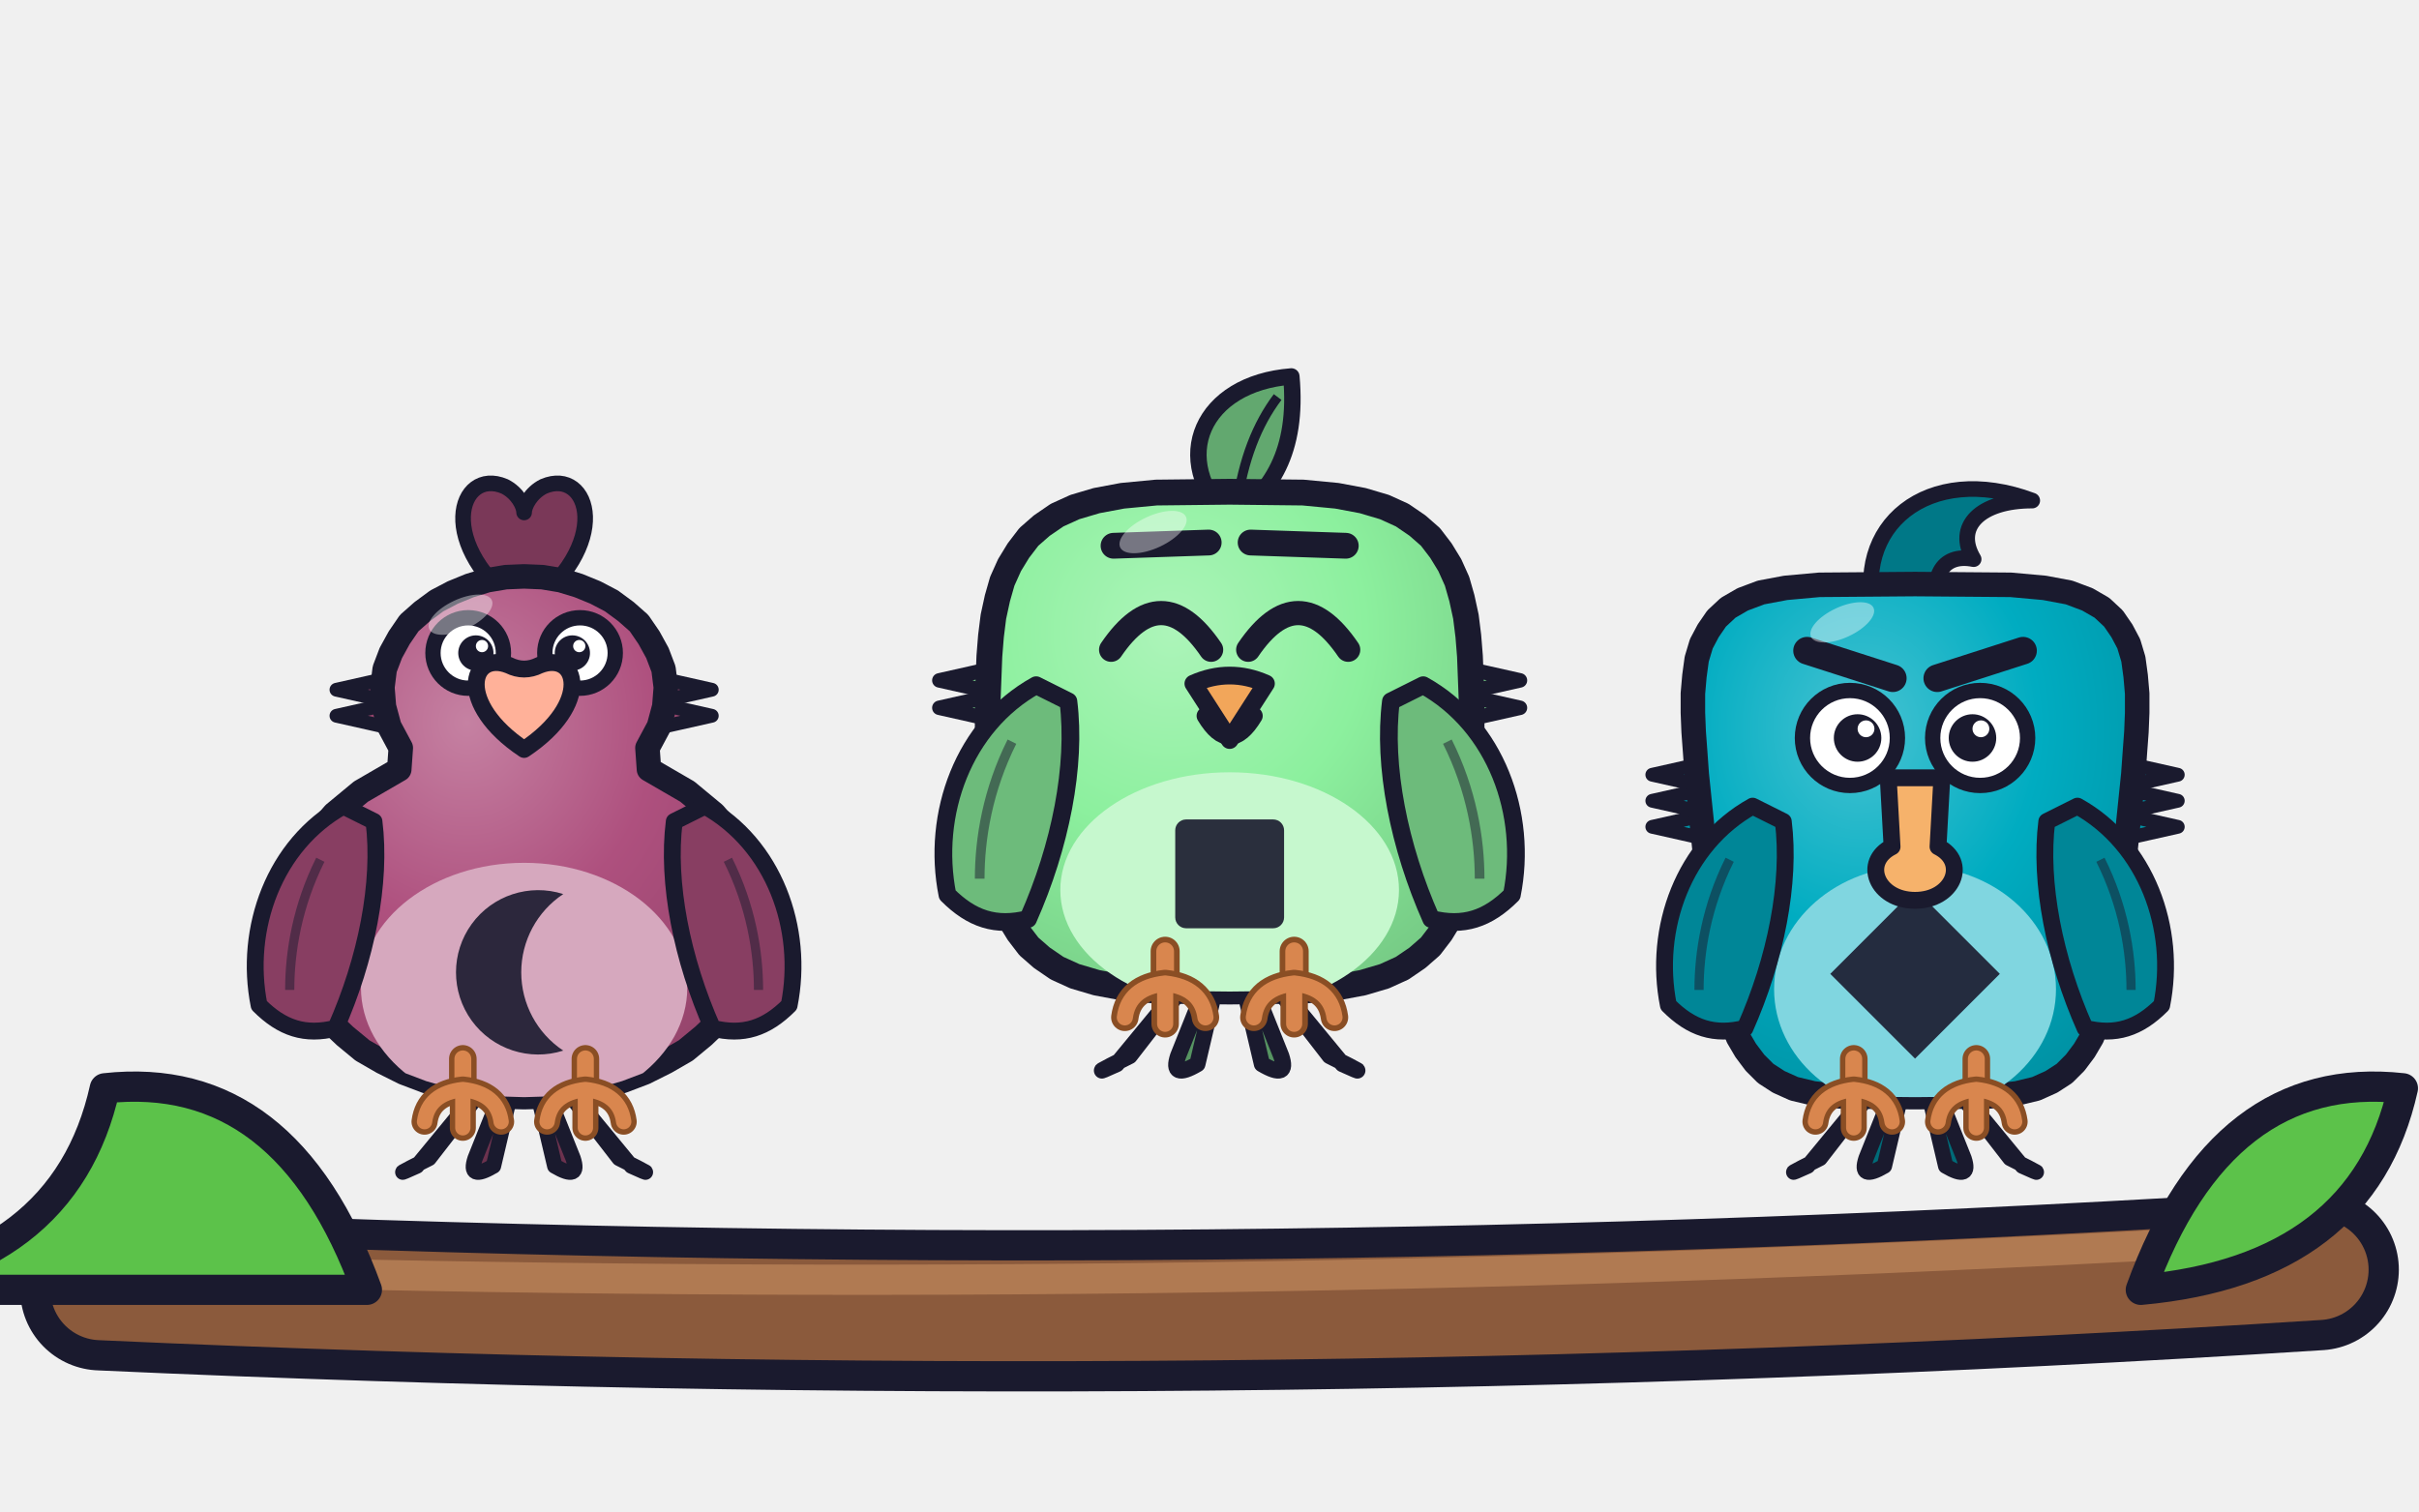
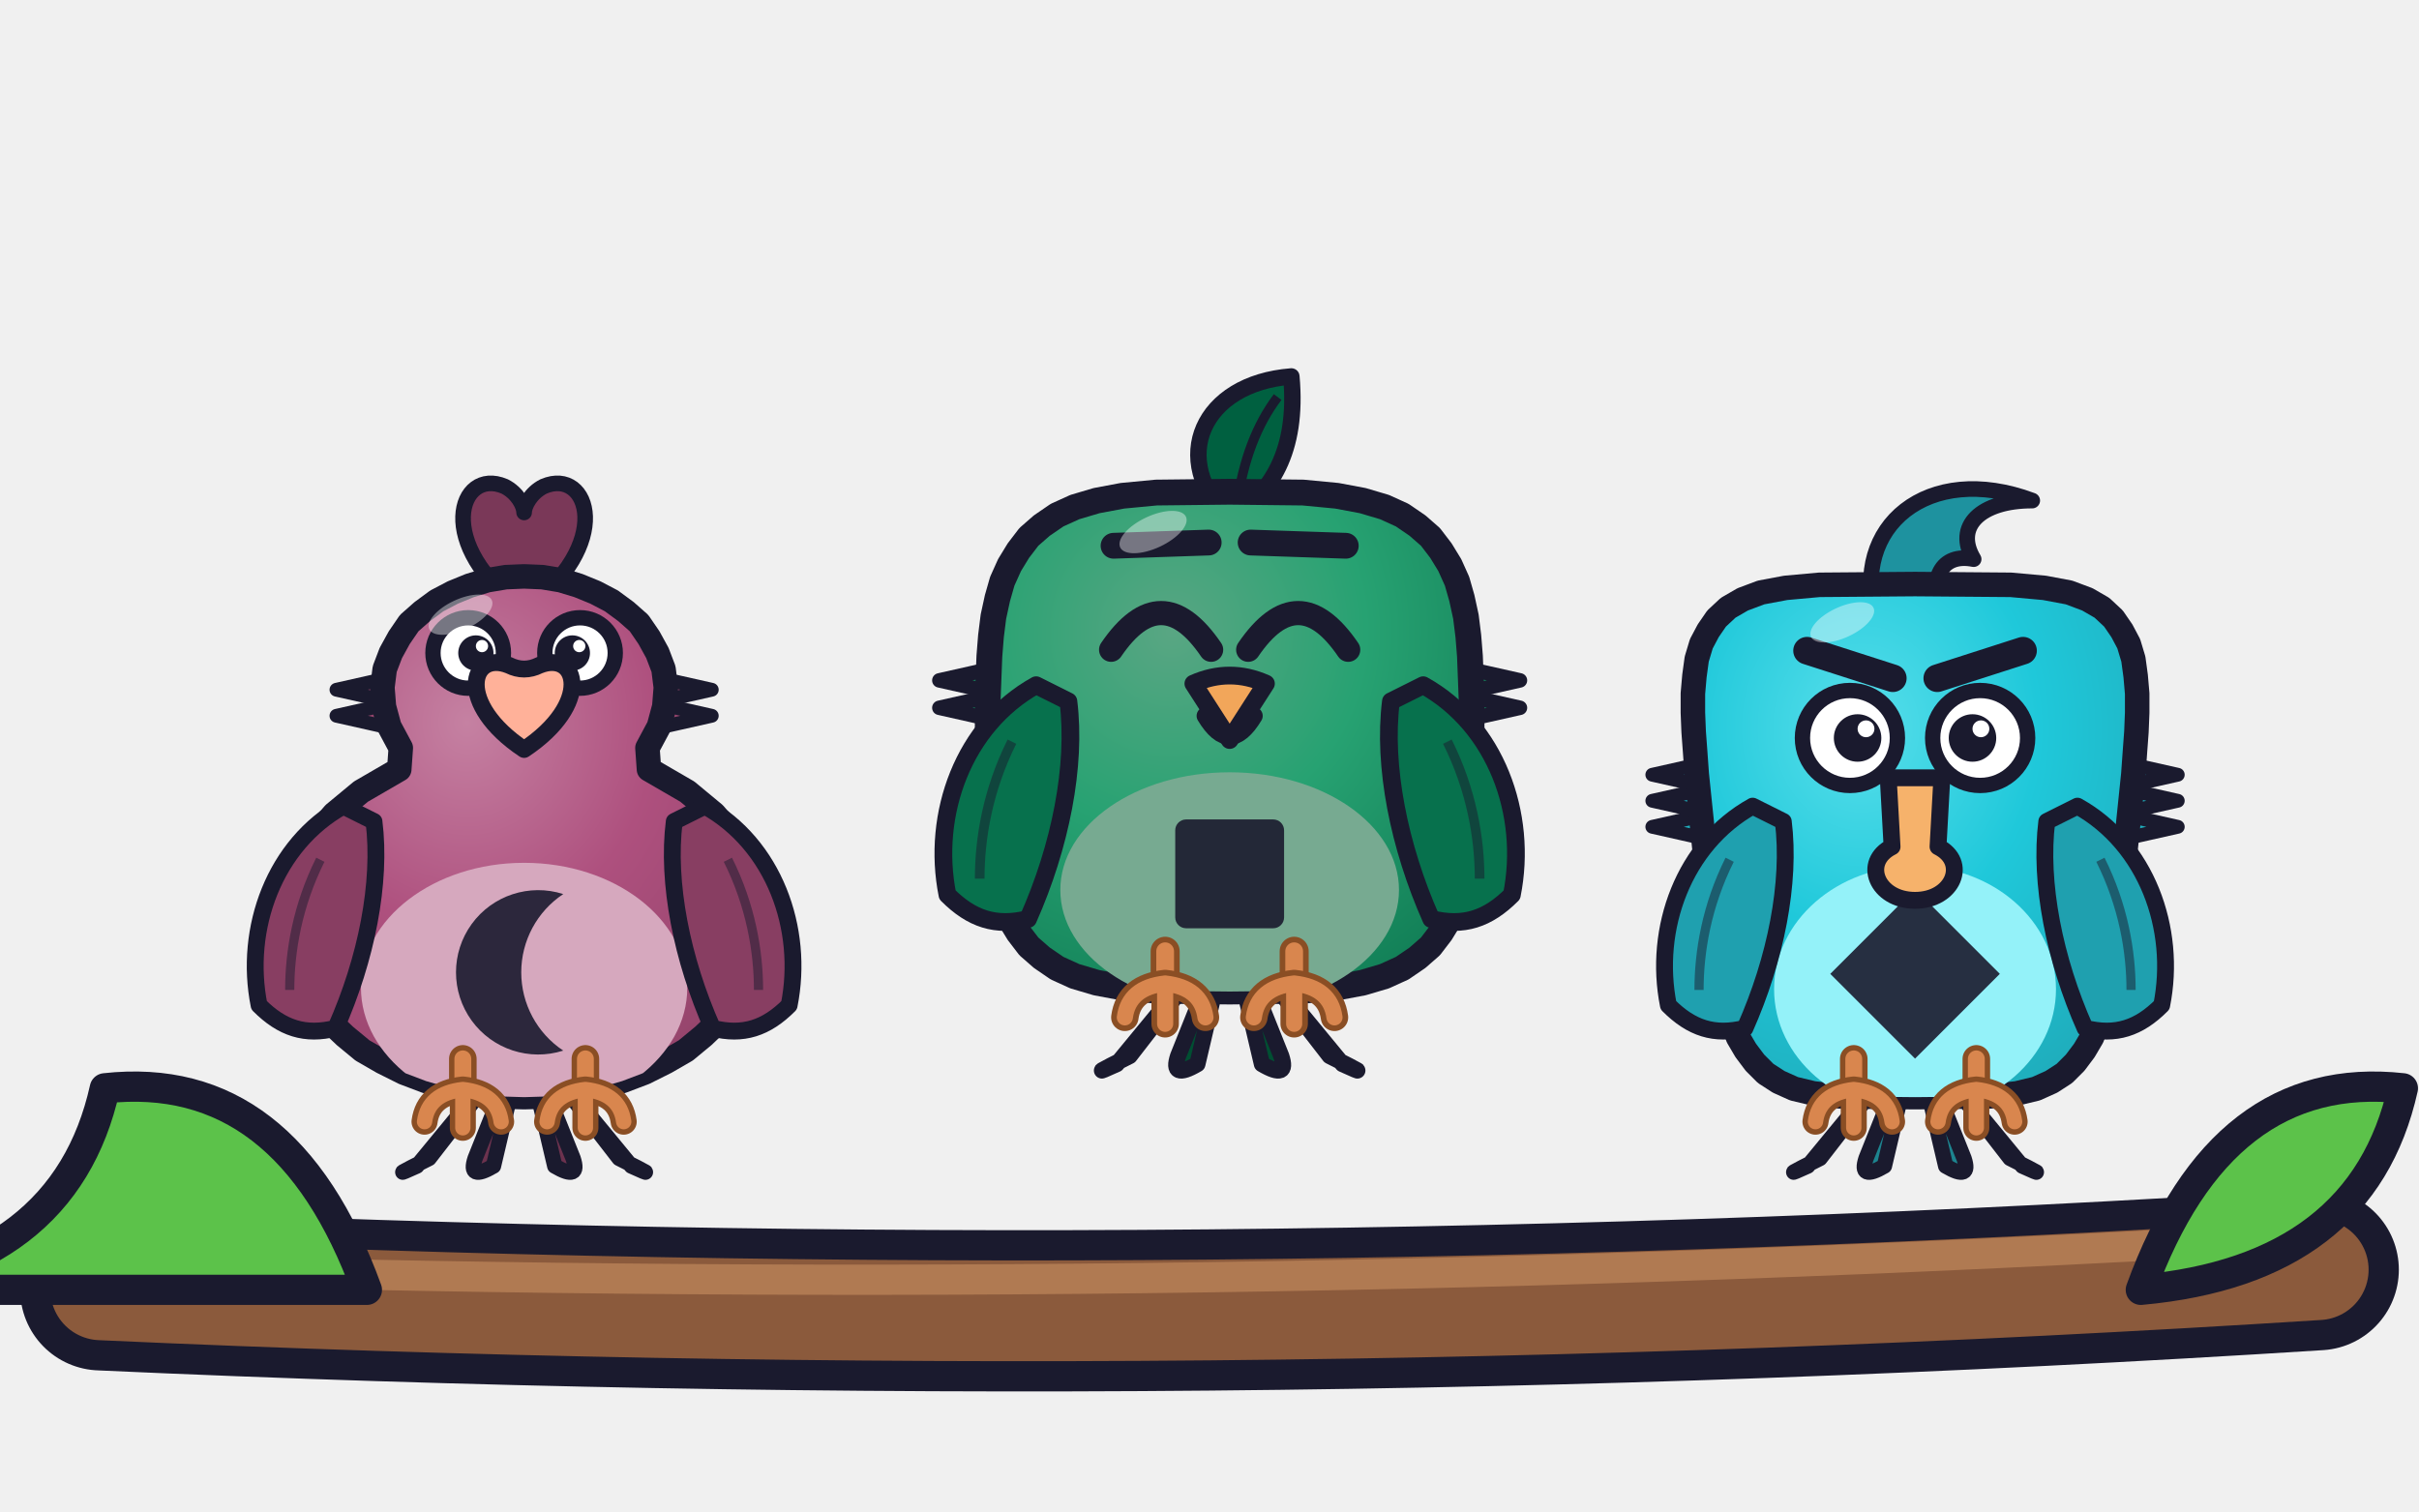
<svg xmlns="http://www.w3.org/2000/svg" viewBox="0 0 240 150" width="240" height="150">
  <path d="M10 128 Q120.0 133.0 230 126.0" stroke="#1A1A2E" stroke-width="16" stroke-linecap="round" fill="none" />
  <path d="M10 128 Q120.0 133.0 230 126.0" stroke="#8B5A3C" stroke-width="10" stroke-linecap="round" fill="none" />
  <path d="M16 126.0 Q120.0 129.0 224 123.0" stroke="#B07A52" stroke-width="3.0" stroke-linecap="round" fill="none" />
  <path d="M36.4 128 q-8 -22 -26 -20 q-4 18 -26 20z" fill="#5CC24A" stroke="#1A1A2E" stroke-width="3" stroke-linejoin="round" />
  <path d="M212.4 128 q8 -22 26 -20 q-4 18 -26 20z" fill="#5CC24A" stroke="#1A1A2E" stroke-width="3" stroke-linejoin="round" />
  <g transform="translate(14 42)">
    <svg width="76" height="76" viewBox="0 0 100 100" overflow="visible">
      <defs>
        <radialGradient id="b7_gpink" cx="38%" cy="28%" r="80%">
          <stop offset="0" stop-color="#C581A2" />
          <stop offset=".5" stop-color="#AE507E" />
          <stop offset="1" stop-color="#94446B" />
        </radialGradient>
        <clipPath id="b7_cpink">
          <path d="M50 20 52.4 20.1 54.8 20.5 57.1 21.2 59.3 22.1 61.4 23.2 63.3 24.6 65 26.1 66.3 28 67.4 30 68.2 32.1 68.5 34.5 68.3 37 67.6 39.6 66.1 42.4 66.3 45.2 71.3 48.1 74.8 51 77.4 54 79.1 57 80.3 59.9 80.9 62.8 81 65.6 80.6 68.4 79.9 71 78.8 73.5 77.3 75.9 75.5 78 73.4 80 71.1 81.9 68.5 83.4 65.7 84.8 62.8 85.9 59.7 86.8 56.5 87.5 53.3 87.9 50 88 46.7 87.9 43.5 87.5 40.3 86.8 37.2 85.9 34.3 84.8 31.5 83.4 28.9 81.9 26.6 80 24.5 78 22.7 75.9 21.2 73.5 20.1 71 19.4 68.4 19 65.6 19.1 62.8 19.7 59.9 20.9 57 22.6 54 25.2 51 28.7 48.1 33.7 45.2 33.9 42.4 32.4 39.6 31.7 37 31.5 34.5 31.8 32.1 32.6 30 33.7 28 35 26.1 36.7 24.6 38.6 23.2 40.7 22.1 42.9 21.2 45.2 20.5 47.6 20.1Z" />
        </clipPath>
      </defs>
      <path d="M50 80 L36 97 Q31.6 99 37.6 96Z" fill="#6C324E" stroke="#1A1A2E" stroke-width="2" stroke-linejoin="round" />
      <path d="M50 80 L64 97 Q68.4 99 62.4 96Z" fill="#6C324E" stroke="#1A1A2E" stroke-width="2" stroke-linejoin="round" />
      <path d="M50 80 L46 97 Q42.6 99 43.6 96Z" fill="#6C324E" stroke="#1A1A2E" stroke-width="2" stroke-linejoin="round" />
      <path d="M50 80 L54 97 Q57.4 99 56.4 96Z" fill="#6C324E" stroke="#1A1A2E" stroke-width="2" stroke-linejoin="round" />
      <g transform="translate(50 21) scale(.85)">
        <path d="M0 4 C-14 -6 -10 -18 -3 -15 C-1 -14 0 -12 0 -11 C0 -12 1 -14 3 -15 C10 -18 14 -6 0 4Z" fill="#7A3858" stroke="#1A1A2E" stroke-width="2.4" stroke-linejoin="round" />
      </g>
      <path d="M33.5 33 L25.5 34.8 L33.5 36.6Z" fill="#96456C" stroke="#1A1A2E" stroke-width="1.8" stroke-linejoin="round" />
      <path d="M33.5 36.4 L25.5 38.2 L33.5 40Z" fill="#96456C" stroke="#1A1A2E" stroke-width="1.8" stroke-linejoin="round" />
      <path d="M66.5 33 L74.5 34.8 L66.5 36.6Z" fill="#96456C" stroke="#1A1A2E" stroke-width="1.8" stroke-linejoin="round" />
      <path d="M66.5 36.4 L74.5 38.2 L66.5 40Z" fill="#96456C" stroke="#1A1A2E" stroke-width="1.8" stroke-linejoin="round" />
      <path d="M50 20 52.4 20.1 54.8 20.5 57.1 21.2 59.3 22.1 61.4 23.2 63.3 24.6 65 26.1 66.3 28 67.4 30 68.2 32.1 68.5 34.5 68.3 37 67.6 39.6 66.1 42.4 66.3 45.2 71.3 48.1 74.8 51 77.4 54 79.1 57 80.3 59.9 80.9 62.8 81 65.6 80.6 68.4 79.9 71 78.8 73.5 77.3 75.9 75.5 78 73.4 80 71.1 81.9 68.5 83.4 65.7 84.8 62.8 85.9 59.7 86.8 56.5 87.5 53.3 87.9 50 88 46.7 87.9 43.5 87.5 40.3 86.8 37.2 85.9 34.3 84.8 31.5 83.4 28.9 81.9 26.6 80 24.5 78 22.7 75.9 21.2 73.5 20.1 71 19.4 68.4 19 65.6 19.1 62.8 19.7 59.9 20.9 57 22.6 54 25.2 51 28.7 48.1 33.7 45.2 33.9 42.4 32.4 39.6 31.7 37 31.5 34.5 31.8 32.1 32.6 30 33.7 28 35 26.1 36.7 24.6 38.6 23.2 40.7 22.1 42.9 21.2 45.2 20.5 47.6 20.1Z" fill="url(#b7_gpink)" stroke="#1A1A2E" stroke-width="3.2" stroke-linejoin="round" />
      <g clip-path="url(#b7_cpink)">
        <ellipse cx="50" cy="73.7" rx="21.3" ry="16.3" fill="#D6A8BE" />
      </g>
      <g transform="translate(50 71.7) scale(0.511) translate(-50 -50)">
        <path d="M60 30 A21 21 0 1 0 60 70 A24 24 0 0 1 60 30z" fill="#1A1A2E" fill-opacity=".9" />
      </g>
      <g class="wing wing-l">
        <g transform="translate(-7.6 0)">
          <path d="M34 50 C25 55 21 66 23 76 C26 79 29 80 33 79 C37 70 39 60 38 52Z" fill="#883E62" stroke="#1A1A2E" stroke-width="2.2" stroke-linejoin="round" />
          <path d="M31 57 C28 63 27 69 27 74" fill="none" stroke="#1A1A2E" stroke-width="1.2" opacity=".5" />
        </g>
      </g>
      <g class="wing wing-r" transform="translate(100 0) scale(-1 1)">
        <g transform="translate(-7.6 0)">
          <path d="M34 50 C25 55 21 66 23 76 C26 79 29 80 33 79 C37 70 39 60 38 52Z" fill="#883E62" stroke="#1A1A2E" stroke-width="2.2" stroke-linejoin="round" />
          <path d="M31 57 C28 63 27 69 27 74" fill="none" stroke="#1A1A2E" stroke-width="1.2" opacity=".5" />
        </g>
      </g>
      <path d="M42 83 V87" stroke="#8A4E24" stroke-width="3.6" stroke-linecap="round" />
      <path d="M42 83 V87" stroke="#D9864E" stroke-width="2.2" stroke-linecap="round" />
      <g fill="none" stroke-linecap="round">
        <path d="M42 87 q-4.5 .5 -5 4.2 M42 87 q0 2.5 0 5 M42 87 q4.5 .5 5 4.2" stroke="#8A4E24" stroke-width="3.4" />
        <path d="M42 87 q-4.5 .5 -5 4.2 M42 87 q0 2.5 0 5 M42 87 q4.5 .5 5 4.2" stroke="#D9864E" stroke-width="2" />
      </g>
      <path d="M58 83 V87" stroke="#8A4E24" stroke-width="3.6" stroke-linecap="round" />
      <path d="M58 83 V87" stroke="#D9864E" stroke-width="2.2" stroke-linecap="round" />
      <g fill="none" stroke-linecap="round">
        <path d="M58 87 q-4.5 .5 -5 4.2 M58 87 q0 2.5 0 5 M58 87 q4.5 .5 5 4.2" stroke="#8A4E24" stroke-width="3.4" />
        <path d="M58 87 q-4.5 .5 -5 4.2 M58 87 q0 2.5 0 5 M58 87 q4.5 .5 5 4.2" stroke="#D9864E" stroke-width="2" />
      </g>
      <path d="M38.3 20.5.6 Q42.7 18 47 21.4" fill="none" stroke="#1A1A2E" stroke-width="3" stroke-linecap="round" />
      <path d="M61.7 20.5.6 Q57.3 18 53 21.4" fill="none" stroke="#1A1A2E" stroke-width="3" stroke-linecap="round" />
      <circle cx="42.7" cy="30" r="4.6" fill="#fff" stroke="#1A1A2E" stroke-width="2" />
      <circle cx="43.7" cy="30" r="2.3" fill="#1A1A2E" />
      <circle cx="44.5" cy="29.1" r="0.8" fill="#fff" />
      <circle cx="57.3" cy="30" r="4.6" fill="#fff" stroke="#1A1A2E" stroke-width="2" />
      <circle cx="56.3" cy="30" r="2.3" fill="#1A1A2E" />
      <circle cx="57.2" cy="29.1" r="0.8" fill="#fff" />
      <path d="M50 42.6 C41 36.6 43 29.6 48 31.6 Q50 32.6 52 31.6 C57 29.6 59 36.6 50 42.6Z" fill="#FFB199" stroke="#1A1A2E" stroke-width="2.2" stroke-linejoin="round" />
      <path d="M50 42.6 C41 36.6 43 29.6 48 31.6 Q50 32.6 52 31.6 C57 29.6 59 36.6 50 42.6Z" fill="none" stroke="#fff" stroke-opacity=".0" />
      <ellipse cx="41.7" cy="25" rx="4.5" ry="2" fill="#fff" opacity=".4" transform="rotate(-25 41.7 25)" />
    </svg>
  </g>
  <g transform="translate(82 28)">
    <svg width="80" height="80" viewBox="0 0 100 100" overflow="visible">
      <defs>
        <radialGradient id="b8_ggreen" cx="38%" cy="28%" r="80%">
-           <stop offset="0" stop-color="#ACF4B9" />
-           <stop offset=".5" stop-color="#8CF09E" />
-           <stop offset="1" stop-color="#77CC86" />
+           <stop offset="0" stop-color="#59A683" />
+           <stop offset=".5" stop-color="#27A272" />
+           <stop offset="1" stop-color="#138158" />
        </radialGradient>
        <clipPath id="b8_cgreen">
          <path d="M50 26 59.1 26.1 63.3 26.5 66.5 27.1 69.2 27.9 71.4 28.9 73.3 30.2 74.9 31.6 76.2 33.3 77.3 35.1 78.2 37.1 78.8 39.2 79.3 41.5 79.6 43.9 79.8 46.4 79.9 49 80 51.6 80 54.3 80 57 80 59.7 80 62.4 79.9 65 79.8 67.6 79.6 70.1 79.3 72.5 78.8 74.8 78.2 76.9 77.3 78.9 76.2 80.7 74.9 82.4 73.3 83.8 71.4 85.1 69.2 86.1 66.5 86.9 63.3 87.5 59.1 87.9 50 88 40.9 87.9 36.7 87.5 33.5 86.9 30.8 86.1 28.6 85.1 26.7 83.8 25.1 82.4 23.8 80.7 22.7 78.9 21.8 76.9 21.2 74.8 20.7 72.5 20.4 70.1 20.2 67.6 20.1 65 20 62.4 20 59.7 20 57 20 54.3 20 51.6 20.1 49 20.2 46.4 20.4 43.9 20.7 41.5 21.2 39.2 21.8 37.1 22.7 35.1 23.8 33.3 25.1 31.6 26.7 30.2 28.6 28.9 30.8 27.9 33.5 27.1 36.7 26.5 40.9 26.1Z" />
        </clipPath>
      </defs>
-       <path d="M50 80 L36 97 Q31.6 99 37.6 96Z" fill="#579562" stroke="#1A1A2E" stroke-width="2" stroke-linejoin="round" />
-       <path d="M50 80 L64 97 Q68.4 99 62.4 96Z" fill="#579562" stroke="#1A1A2E" stroke-width="2" stroke-linejoin="round" />
-       <path d="M50 80 L46 97 Q42.6 99 43.6 96Z" fill="#579562" stroke="#1A1A2E" stroke-width="2" stroke-linejoin="round" />
-       <path d="M50 80 L54 97 Q57.4 99 56.4 96Z" fill="#579562" stroke="#1A1A2E" stroke-width="2" stroke-linejoin="round" />
+       <path d="M50 80 L36 97 Q31.6 99 37.6 96Z" fill="#004F32" stroke="#1A1A2E" stroke-width="2" stroke-linejoin="round" />
+       <path d="M50 80 L64 97 Q68.4 99 62.4 96Z" fill="#004F32" stroke="#1A1A2E" stroke-width="2" stroke-linejoin="round" />
+       <path d="M50 80 L46 97 Q42.6 99 43.6 96Z" fill="#004F32" stroke="#1A1A2E" stroke-width="2" stroke-linejoin="round" />
+       <path d="M50 80 L54 97 Q57.4 99 56.4 96Z" fill="#004F32" stroke="#1A1A2E" stroke-width="2" stroke-linejoin="round" />
      <g transform="translate(50 27) scale(.85)">
-         <path d="M0 3 C-9 -6 -4 -17 9 -18 C10 -7 6 -1 0 3Z" fill="#62A86F" stroke="#1A1A2E" stroke-width="2.4" stroke-linejoin="round" />
+         <path d="M0 3 C-9 -6 -4 -17 9 -18 C10 -7 6 -1 0 3Z" fill="#006040" stroke="#1A1A2E" stroke-width="2.4" stroke-linejoin="round" />
        <path d="M1 1 C2 -6 4 -11 7 -15" fill="none" stroke="#1A1A2E" stroke-width="1.4" />
      </g>
-       <path d="M22 47.6 L14 49.4 L22 51.2Z" fill="#78CE88" stroke="#1A1A2E" stroke-width="1.8" stroke-linejoin="round" />
-       <path d="M22 51 L14 52.8 L22 54.6Z" fill="#78CE88" stroke="#1A1A2E" stroke-width="1.8" stroke-linejoin="round" />
-       <path d="M78 47.6 L86 49.4 L78 51.2Z" fill="#78CE88" stroke="#1A1A2E" stroke-width="1.8" stroke-linejoin="round" />
-       <path d="M78 51 L86 52.8 L78 54.6Z" fill="#78CE88" stroke="#1A1A2E" stroke-width="1.8" stroke-linejoin="round" />
+       <path d="M22 47.6 L14 49.4 L22 51.2Z" fill="#14835A" stroke="#1A1A2E" stroke-width="1.8" stroke-linejoin="round" />
+       <path d="M22 51 L14 52.8 L22 54.6Z" fill="#14835A" stroke="#1A1A2E" stroke-width="1.8" stroke-linejoin="round" />
+       <path d="M78 47.6 L86 49.4 L78 51.2Z" fill="#14835A" stroke="#1A1A2E" stroke-width="1.8" stroke-linejoin="round" />
+       <path d="M78 51 L86 52.8 L78 54.6Z" fill="#14835A" stroke="#1A1A2E" stroke-width="1.8" stroke-linejoin="round" />
      <path d="M50 26 59.1 26.1 63.3 26.5 66.5 27.1 69.2 27.9 71.4 28.9 73.3 30.2 74.9 31.6 76.2 33.3 77.3 35.1 78.2 37.1 78.8 39.2 79.3 41.5 79.6 43.9 79.8 46.4 79.9 49 80 51.6 80 54.3 80 57 80 59.7 80 62.4 79.9 65 79.8 67.6 79.6 70.1 79.3 72.5 78.8 74.8 78.2 76.9 77.3 78.9 76.2 80.7 74.9 82.4 73.3 83.8 71.4 85.1 69.2 86.1 66.5 86.9 63.3 87.5 59.1 87.9 50 88 40.9 87.9 36.7 87.5 33.5 86.9 30.8 86.1 28.6 85.1 26.7 83.8 25.1 82.4 23.8 80.7 22.7 78.9 21.8 76.9 21.2 74.8 20.7 72.5 20.4 70.1 20.2 67.6 20.1 65 20 62.4 20 59.7 20 57 20 54.3 20 51.6 20.1 49 20.2 46.4 20.4 43.9 20.7 41.5 21.2 39.2 21.8 37.1 22.7 35.1 23.8 33.3 25.1 31.6 26.7 30.2 28.6 28.9 30.8 27.9 33.5 27.1 36.7 26.5 40.9 26.1Z" fill="url(#b8_ggreen)" stroke="#1A1A2E" stroke-width="3.2" stroke-linejoin="round" />
      <g clip-path="url(#b8_cgreen)">
-         <ellipse cx="50" cy="75.4" rx="21" ry="14.6" fill="#C6F8CE" />
+         <ellipse cx="50" cy="75.4" rx="21" ry="14.6" fill="#77AA91" />
      </g>
      <g transform="translate(50 73.4) scale(0.450) translate(-50 -50)">
        <rect x="35" y="35" width="30" height="30" rx="3" fill="#1A1A2E" fill-opacity=".9" />
      </g>
      <g class="wing wing-l">
        <g transform="translate(-8 0)">
-           <path d="M34 50 C25 55 21 66 23 76 C26 79 29 80 33 79 C37 70 39 60 38 52Z" fill="#6DBB7B" stroke="#1A1A2E" stroke-width="2.2" stroke-linejoin="round" />
+           <path d="M34 50 C25 55 21 66 23 76 C26 79 29 80 33 79 C37 70 39 60 38 52Z" fill="#07714D" stroke="#1A1A2E" stroke-width="2.2" stroke-linejoin="round" />
          <path d="M31 57 C28 63 27 69 27 74" fill="none" stroke="#1A1A2E" stroke-width="1.2" opacity=".5" />
        </g>
      </g>
      <g class="wing wing-r" transform="translate(100 0) scale(-1 1)">
        <g transform="translate(-8 0)">
-           <path d="M34 50 C25 55 21 66 23 76 C26 79 29 80 33 79 C37 70 39 60 38 52Z" fill="#6DBB7B" stroke="#1A1A2E" stroke-width="2.2" stroke-linejoin="round" />
+           <path d="M34 50 C25 55 21 66 23 76 C26 79 29 80 33 79 C37 70 39 60 38 52Z" fill="#07714D" stroke="#1A1A2E" stroke-width="2.2" stroke-linejoin="round" />
          <path d="M31 57 C28 63 27 69 27 74" fill="none" stroke="#1A1A2E" stroke-width="1.2" opacity=".5" />
        </g>
      </g>
      <path d="M42 83 V87" stroke="#8A4E24" stroke-width="3.6" stroke-linecap="round" />
      <path d="M42 83 V87" stroke="#D9864E" stroke-width="2.2" stroke-linecap="round" />
      <g fill="none" stroke-linecap="round">
        <path d="M42 87 q-4.5 .5 -5 4.2 M42 87 q0 2.5 0 5 M42 87 q4.5 .5 5 4.2" stroke="#8A4E24" stroke-width="3.4" />
        <path d="M42 87 q-4.5 .5 -5 4.2 M42 87 q0 2.5 0 5 M42 87 q4.5 .5 5 4.2" stroke="#D9864E" stroke-width="2" />
      </g>
      <path d="M58 83 V87" stroke="#8A4E24" stroke-width="3.6" stroke-linecap="round" />
      <path d="M58 83 V87" stroke="#D9864E" stroke-width="2.2" stroke-linecap="round" />
      <g fill="none" stroke-linecap="round">
        <path d="M58 87 q-4.5 .5 -5 4.2 M58 87 q0 2.5 0 5 M58 87 q4.5 .5 5 4.2" stroke="#8A4E24" stroke-width="3.4" />
        <path d="M58 87 q-4.5 .5 -5 4.2 M58 87 q0 2.5 0 5 M58 87 q4.5 .5 5 4.2" stroke="#D9864E" stroke-width="2" />
      </g>
      <path d="M35.6 32.7 Q41.5 32.5 47.4 32.3" fill="none" stroke="#1A1A2E" stroke-width="3.2" stroke-linecap="round" />
      <path d="M64.4 32.7 Q58.5 32.5 52.6 32.3" fill="none" stroke="#1A1A2E" stroke-width="3.2" stroke-linecap="round" />
      <path d="M35.3 45.6 Q41.5 36.5 47.7 45.6" fill="none" stroke="#1A1A2E" stroke-width="3" stroke-linecap="round" />
      <path d="M52.3 45.6 Q58.5 36.5 64.7 45.6" fill="none" stroke="#1A1A2E" stroke-width="3" stroke-linecap="round" />
      <path d="M47 53.8 Q50 58.8 53 53.8Z" fill="#C2185B" stroke="#1A1A2E" stroke-width="2.2" stroke-linejoin="round" />
      <path d="M45.5 49.8 Q50 47.8 54.5 49.8 L50 56.8Z" fill="#F2A65A" stroke="#1A1A2E" stroke-width="2.2" stroke-linejoin="round" />
      <path d="M45.5 49.8 Q50 47.8 54.5 49.8 L50 56.8Z" fill="none" stroke="#fff" stroke-opacity=".0" />
      <ellipse cx="40.5" cy="31" rx="4.5" ry="2" fill="#fff" opacity=".4" transform="rotate(-25 40.5 31)" />
    </svg>
  </g>
  <g transform="translate(152 42)">
    <svg width="76" height="76" viewBox="0 0 100 100" overflow="visible">
      <defs>
        <radialGradient id="b9_gcyan" cx="38%" cy="28%" r="80%">
-           <stop offset="0" stop-color="#47C3D2" />
-           <stop offset=".5" stop-color="#00ACC1" />
-           <stop offset="1" stop-color="#0092A4" />
+           <stop offset="0" stop-color="#58DFEB" />
+           <stop offset=".5" stop-color="#1FC8DA" />
+           <stop offset="1" stop-color="#1FADBC" />
        </radialGradient>
        <clipPath id="b9_ccyan">
          <path d="M50 21 62.5 21.1 66.9 21.5 70.1 22.1 72.5 23 74.4 24.1 75.9 25.5 77 27.1 77.9 28.8 78.5 30.8 78.8 33 79 35.3 79 37.8 78.9 40.3 78.7 43 78.5 45.8 78.2 48.7 77.9 51.6 77.6 54.5 77.3 57.4 77 60.3 76.7 63.2 76.4 66 76 68.7 75.6 71.2 75.2 73.7 74.6 76 73.9 78.2 73.1 80.2 72.1 81.9 70.9 83.5 69.5 84.9 67.8 86 65.8 86.9 63.3 87.5 59.8 87.9 50 88 40.2 87.9 36.7 87.5 34.2 86.9 32.2 86 30.5 84.9 29.1 83.5 27.9 81.9 26.9 80.2 26.1 78.2 25.4 76 24.8 73.7 24.4 71.2 24 68.7 23.6 66 23.3 63.2 23 60.3 22.7 57.4 22.4 54.5 22.1 51.6 21.8 48.7 21.5 45.8 21.3 43 21.1 40.3 21 37.8 21 35.3 21.2 33 21.5 30.8 22.1 28.8 23 27.1 24.1 25.5 25.6 24.1 27.5 23 29.9 22.1 33.1 21.5 37.5 21.1Z" />
        </clipPath>
      </defs>
-       <path d="M50 80 L36 97 Q31.6 99 37.6 96Z" fill="#006B78" stroke="#1A1A2E" stroke-width="2" stroke-linejoin="round" />
-       <path d="M50 80 L64 97 Q68.4 99 62.4 96Z" fill="#006B78" stroke="#1A1A2E" stroke-width="2" stroke-linejoin="round" />
-       <path d="M50 80 L46 97 Q42.6 99 43.6 96Z" fill="#006B78" stroke="#1A1A2E" stroke-width="2" stroke-linejoin="round" />
-       <path d="M50 80 L54 97 Q57.4 99 56.4 96Z" fill="#006B78" stroke="#1A1A2E" stroke-width="2" stroke-linejoin="round" />
+       <path d="M50 80 L36 97 Q31.6 99 37.6 96Z" fill="#1D848F" stroke="#1A1A2E" stroke-width="2" stroke-linejoin="round" />
+       <path d="M50 80 L64 97 Q68.4 99 62.4 96Z" fill="#1D848F" stroke="#1A1A2E" stroke-width="2" stroke-linejoin="round" />
+       <path d="M50 80 L46 97 Q42.6 99 43.6 96Z" fill="#1D848F" stroke="#1A1A2E" stroke-width="2" stroke-linejoin="round" />
+       <path d="M50 80 L54 97 Q57.4 99 56.4 96Z" fill="#1D848F" stroke="#1A1A2E" stroke-width="2" stroke-linejoin="round" />
      <g transform="translate(50 22) scale(.85)">
-         <path d="M-6 4 C-10 -10 2 -20 18 -14 C10 -14 6 -10 9 -5 C4 -6 2 -2 4 4Z" fill="#007887" stroke="#1A1A2E" stroke-width="2.4" stroke-linejoin="round" />
-       </g>
-       <path d="M23.7 44.1 L15.7 45.9 L23.7 47.7Z" fill="#0094A6" stroke="#1A1A2E" stroke-width="1.8" stroke-linejoin="round" />
-       <path d="M23.7 47.5 L15.7 49.3 L23.7 51.1Z" fill="#0094A6" stroke="#1A1A2E" stroke-width="1.8" stroke-linejoin="round" />
-       <path d="M23.7 50.9 L15.7 52.7 L23.7 54.5Z" fill="#0094A6" stroke="#1A1A2E" stroke-width="1.8" stroke-linejoin="round" />
-       <path d="M76.3 44.1 L84.3 45.9 L76.3 47.7Z" fill="#0094A6" stroke="#1A1A2E" stroke-width="1.8" stroke-linejoin="round" />
-       <path d="M76.3 47.5 L84.3 49.3 L76.3 51.1Z" fill="#0094A6" stroke="#1A1A2E" stroke-width="1.8" stroke-linejoin="round" />
-       <path d="M76.3 50.9 L84.3 52.7 L76.3 54.5Z" fill="#0094A6" stroke="#1A1A2E" stroke-width="1.8" stroke-linejoin="round" />
+         <path d="M-6 4 C-10 -10 2 -20 18 -14 C10 -14 6 -10 9 -5 C4 -6 2 -2 4 4Z" fill="#1E929F" stroke="#1A1A2E" stroke-width="2.4" stroke-linejoin="round" />
+       </g>
+       <path d="M23.7 44.1 L15.7 45.9 L23.7 47.7Z" fill="#1FAFBE" stroke="#1A1A2E" stroke-width="1.8" stroke-linejoin="round" />
+       <path d="M23.7 47.5 L15.7 49.3 L23.7 51.1Z" fill="#1FAFBE" stroke="#1A1A2E" stroke-width="1.8" stroke-linejoin="round" />
+       <path d="M23.7 50.9 L15.7 52.7 L23.7 54.5Z" fill="#1FAFBE" stroke="#1A1A2E" stroke-width="1.8" stroke-linejoin="round" />
+       <path d="M76.3 44.1 L84.3 45.9 L76.3 47.7Z" fill="#1FAFBE" stroke="#1A1A2E" stroke-width="1.8" stroke-linejoin="round" />
+       <path d="M76.3 47.5 L84.3 49.3 L76.3 51.1Z" fill="#1FAFBE" stroke="#1A1A2E" stroke-width="1.8" stroke-linejoin="round" />
+       <path d="M76.3 50.9 L84.3 52.7 L76.3 54.5Z" fill="#1FAFBE" stroke="#1A1A2E" stroke-width="1.8" stroke-linejoin="round" />
      <path d="M50 21 62.5 21.1 66.9 21.5 70.1 22.1 72.5 23 74.4 24.1 75.9 25.5 77 27.1 77.9 28.8 78.5 30.8 78.8 33 79 35.3 79 37.8 78.9 40.3 78.7 43 78.5 45.8 78.2 48.7 77.9 51.6 77.6 54.5 77.3 57.4 77 60.3 76.7 63.2 76.4 66 76 68.7 75.6 71.2 75.2 73.7 74.6 76 73.9 78.2 73.1 80.2 72.1 81.9 70.9 83.5 69.5 84.9 67.8 86 65.8 86.9 63.3 87.5 59.8 87.9 50 88 40.2 87.9 36.7 87.5 34.2 86.9 32.2 86 30.5 84.9 29.1 83.5 27.9 81.9 26.9 80.2 26.1 78.2 25.4 76 24.8 73.7 24.4 71.2 24 68.7 23.6 66 23.3 63.2 23 60.3 22.7 57.4 22.4 54.5 22.1 51.6 21.8 48.7 21.5 45.8 21.3 43 21.1 40.3 21 37.8 21 35.3 21.2 33 21.5 30.8 22.1 28.8 23 27.1 24.1 25.5 25.6 24.1 27.5 23 29.9 22.1 33.1 21.5 37.5 21.1Z" fill="url(#b9_gcyan)" stroke="#1A1A2E" stroke-width="3.2" stroke-linejoin="round" />
      <g clip-path="url(#b9_ccyan)">
-         <ellipse cx="50" cy="73.9" rx="18.4" ry="16.1" fill="#80D6E0" />
+         <ellipse cx="50" cy="73.9" rx="18.4" ry="16.1" fill="#94F2F9" />
      </g>
      <g transform="translate(50 71.9) scale(0.503) translate(-50 -50)">
        <polygon points="50,28 72,50 50,72 28,50" fill="#1A1A2E" fill-opacity=".9" />
      </g>
      <g class="wing wing-l">
        <g transform="translate(-5.2 0)">
-           <path d="M34 50 C25 55 21 66 23 76 C26 79 29 80 33 79 C37 70 39 60 38 52Z" fill="#008697" stroke="#1A1A2E" stroke-width="2.2" stroke-linejoin="round" />
+           <path d="M34 50 C25 55 21 66 23 76 C26 79 29 80 33 79 C37 70 39 60 38 52Z" fill="#1FA0AF" stroke="#1A1A2E" stroke-width="2.2" stroke-linejoin="round" />
          <path d="M31 57 C28 63 27 69 27 74" fill="none" stroke="#1A1A2E" stroke-width="1.2" opacity=".5" />
        </g>
      </g>
      <g class="wing wing-r" transform="translate(100 0) scale(-1 1)">
        <g transform="translate(-5.2 0)">
-           <path d="M34 50 C25 55 21 66 23 76 C26 79 29 80 33 79 C37 70 39 60 38 52Z" fill="#008697" stroke="#1A1A2E" stroke-width="2.2" stroke-linejoin="round" />
+           <path d="M34 50 C25 55 21 66 23 76 C26 79 29 80 33 79 C37 70 39 60 38 52Z" fill="#1FA0AF" stroke="#1A1A2E" stroke-width="2.2" stroke-linejoin="round" />
          <path d="M31 57 C28 63 27 69 27 74" fill="none" stroke="#1A1A2E" stroke-width="1.2" opacity=".5" />
        </g>
      </g>
      <path d="M42 83 V87" stroke="#8A4E24" stroke-width="3.6" stroke-linecap="round" />
      <path d="M42 83 V87" stroke="#D9864E" stroke-width="2.2" stroke-linecap="round" />
      <g fill="none" stroke-linecap="round">
        <path d="M42 87 q-4.5 .5 -5 4.2 M42 87 q0 2.5 0 5 M42 87 q4.5 .5 5 4.2" stroke="#8A4E24" stroke-width="3.4" />
        <path d="M42 87 q-4.5 .5 -5 4.2 M42 87 q0 2.5 0 5 M42 87 q4.5 .5 5 4.2" stroke="#D9864E" stroke-width="2" />
      </g>
      <path d="M58 83 V87" stroke="#8A4E24" stroke-width="3.6" stroke-linecap="round" />
      <path d="M58 83 V87" stroke="#D9864E" stroke-width="2.2" stroke-linecap="round" />
      <g fill="none" stroke-linecap="round">
        <path d="M58 87 q-4.5 .5 -5 4.2 M58 87 q0 2.5 0 5 M58 87 q4.5 .5 5 4.2" stroke="#8A4E24" stroke-width="3.4" />
        <path d="M58 87 q-4.5 .5 -5 4.2 M58 87 q0 2.5 0 5 M58 87 q4.5 .5 5 4.2" stroke="#D9864E" stroke-width="2" />
      </g>
      <path d="M35.9 29.7 Q41.5 31.5 47.1 33.3" fill="none" stroke="#1A1A2E" stroke-width="3.6" stroke-linecap="round" />
      <path d="M64.1 29.7 Q58.5 31.5 52.9 33.3" fill="none" stroke="#1A1A2E" stroke-width="3.6" stroke-linecap="round" />
      <circle cx="41.5" cy="41.1" r="6.2" fill="#fff" stroke="#1A1A2E" stroke-width="2" />
      <circle cx="42.5" cy="41.1" r="3.1" fill="#1A1A2E" />
      <circle cx="43.6" cy="39.9" r="1.1" fill="#fff" />
      <circle cx="58.5" cy="41.1" r="6.2" fill="#fff" stroke="#1A1A2E" stroke-width="2" />
      <circle cx="57.5" cy="41.1" r="3.1" fill="#1A1A2E" />
      <circle cx="58.6" cy="39.9" r="1.1" fill="#fff" />
      <path d="M46.5 46.3 L53.5 46.3 L53 55.3 C57 57.3 55 62.3 50 62.3 C45 62.3 43 57.3 47 55.3Z" fill="#F6B26B" stroke="#1A1A2E" stroke-width="2.2" stroke-linejoin="round" />
      <path d="M46.5 46.3 L53.5 46.3 L53 55.3 C57 57.3 55 62.3 50 62.3 C45 62.3 43 57.3 47 55.3Z" fill="none" stroke="#fff" stroke-opacity=".0" />
      <ellipse cx="40.5" cy="26" rx="4.5" ry="2" fill="#fff" opacity=".4" transform="rotate(-25 40.5 26)" />
    </svg>
  </g>
</svg>
